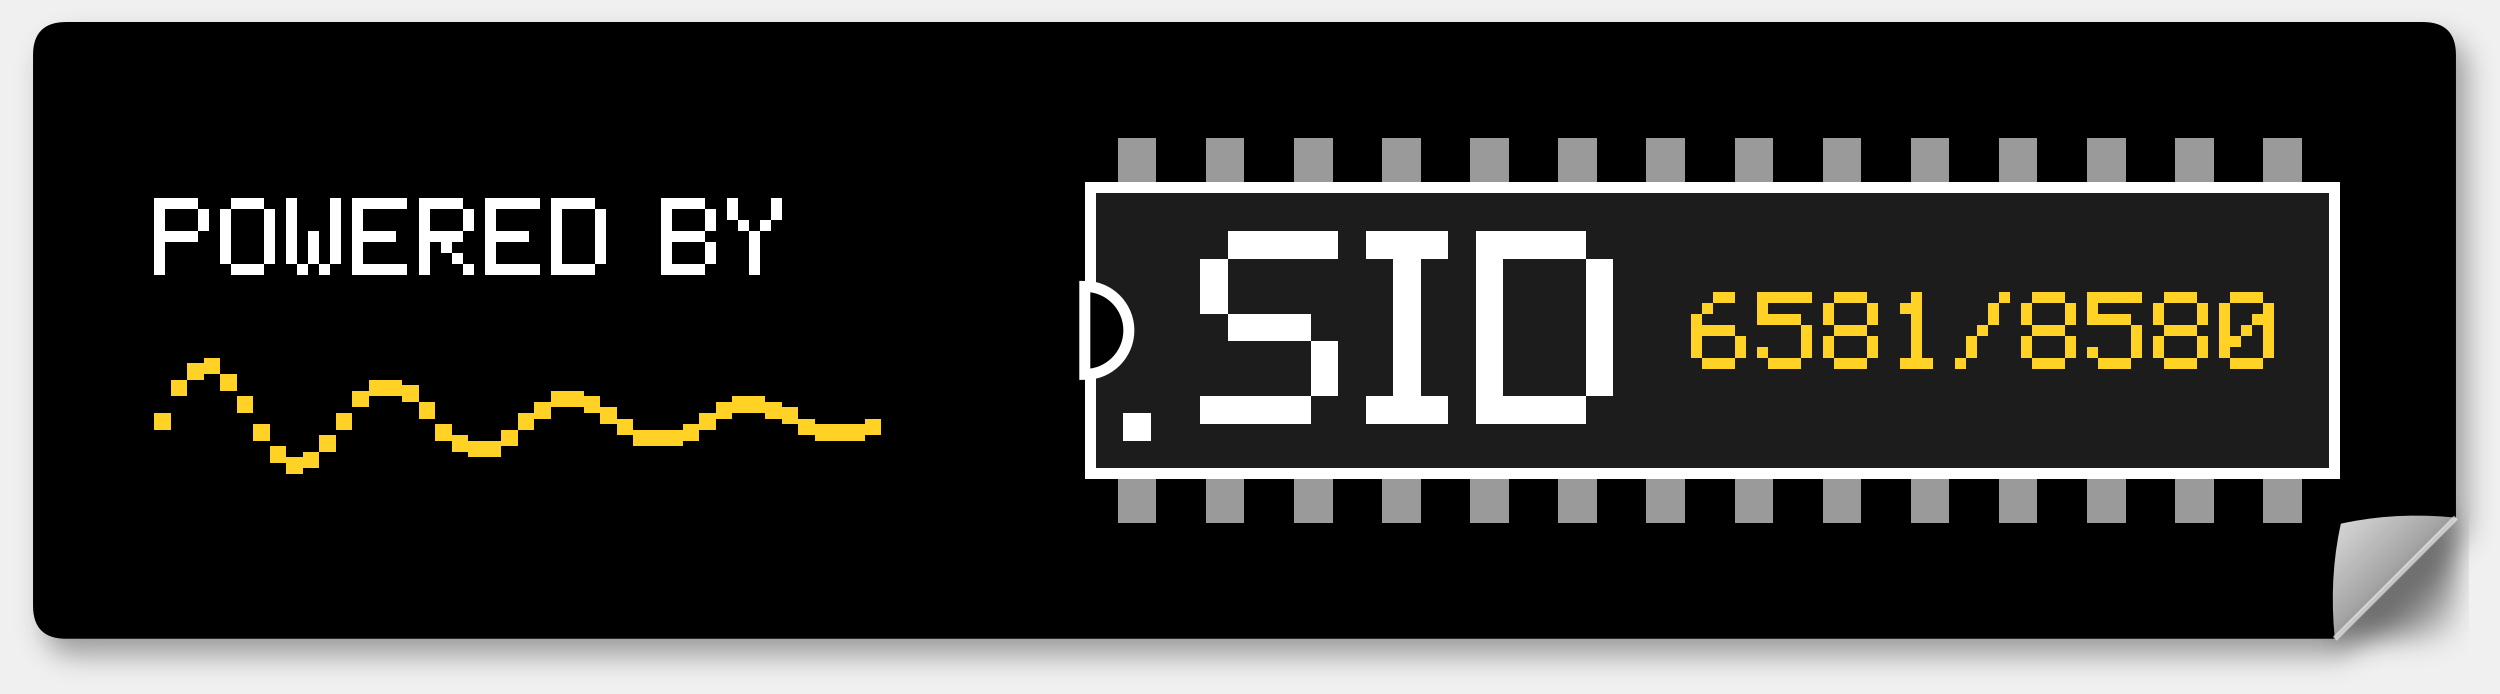
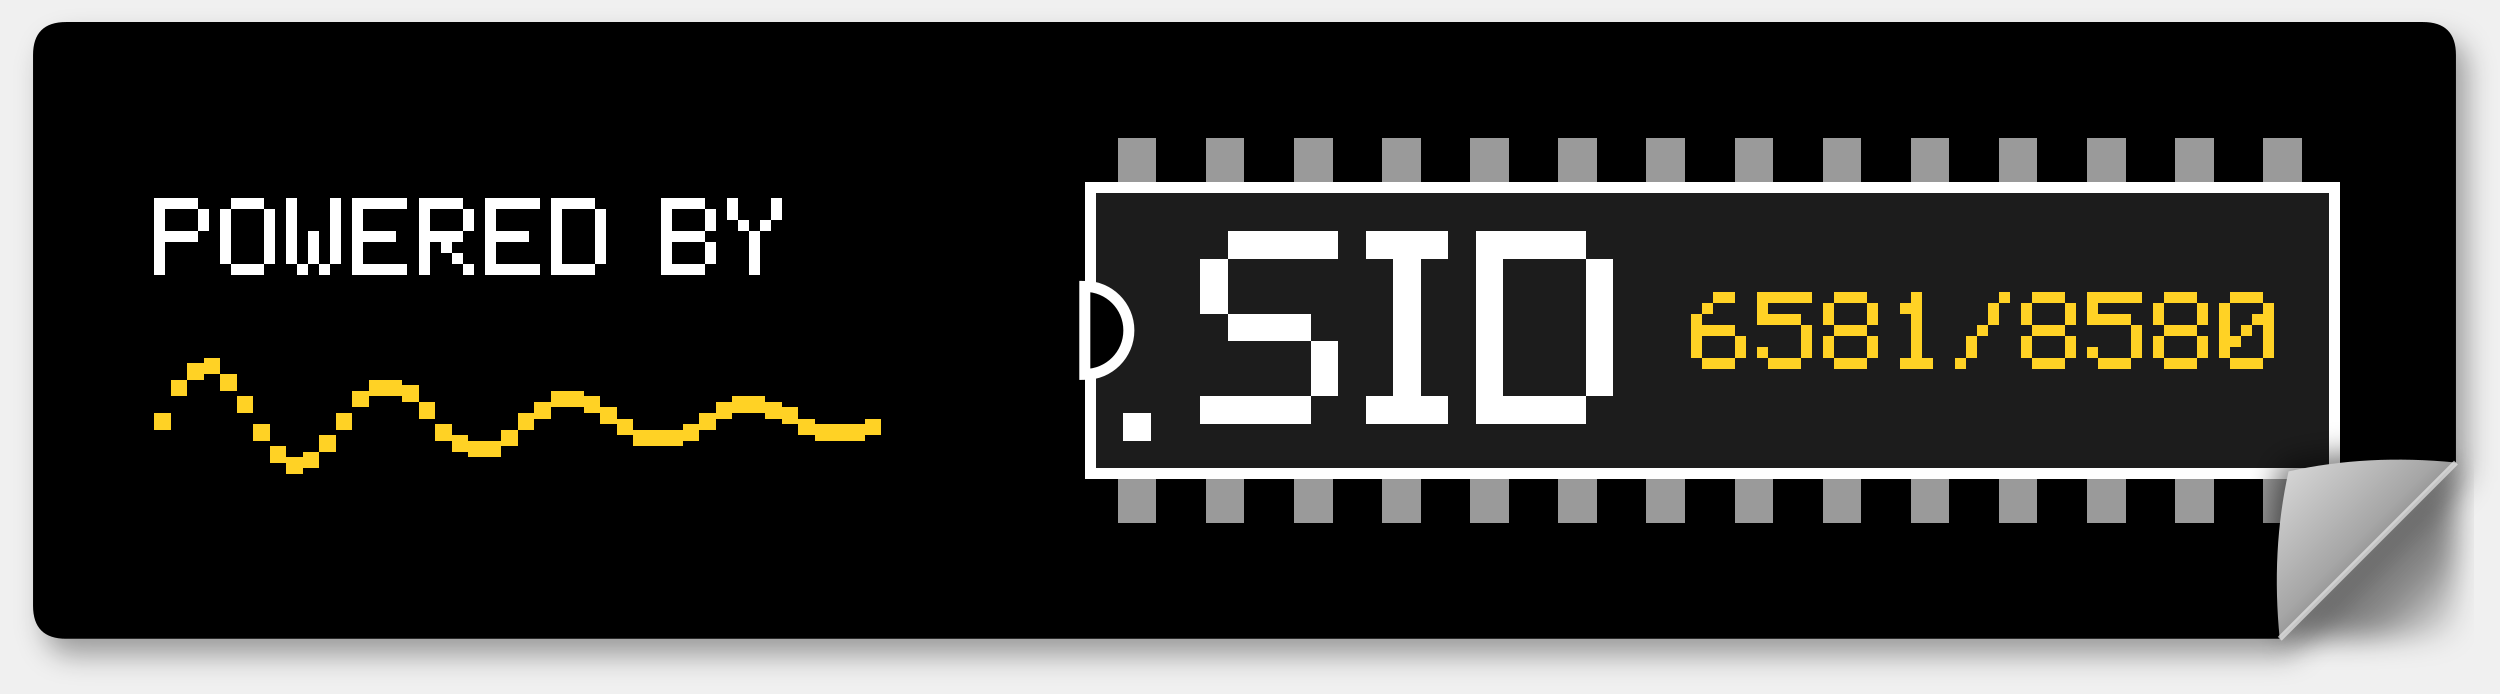
<svg xmlns="http://www.w3.org/2000/svg" width="454" height="126" viewBox="0 0 454 126" shape-rendering="crispEdges" role="img" aria-label="Powered by SID 6581 / 8580">
  <defs>
    <clipPath id="sticker" shape-rendering="geometricPrecision">
-       <path d="M 6,0 H 434 Q 440,0 440,6 V 90 L 418,112 H 6 Q 0,112 0,106 V 6 Q 0,0 6,0 Z" />
+       <path d="M 6,0 H 434 Q 440,0 440,6 V 80 L 408,112 H 6 Q 0,112 0,106 V 6 Q 0,0 6,0 Z" />
    </clipPath>
    <filter id="blur" x="-10%" y="-30%" width="120%" height="160%">
      <feGaussianBlur stdDeviation="2.5" />
    </filter>
-     <linearGradient id="back" x1="419.1" y1="91.1" x2="433.4" y2="105.4" gradientUnits="userSpaceOnUse">
+     <linearGradient id="back" x1="409.6" y1="81.6" x2="430.4" y2="102.4" gradientUnits="userSpaceOnUse">
      <stop offset="0" stop-color="#d4d4d4" />
      <stop offset=".6" stop-color="#a6a6a6" />
      <stop offset="1" stop-color="#6c6c6c" />
    </linearGradient>
-     <linearGradient id="gap" x1="433.4" y1="105.4" x2="440" y2="112" gradientUnits="userSpaceOnUse">
+     <linearGradient id="gap" x1="430.4" y1="102.4" x2="440" y2="112" gradientUnits="userSpaceOnUse">
      <stop offset="0" stop-color="#000" stop-opacity=".45" />
      <stop offset="1" stop-color="#000" stop-opacity="0" />
    </linearGradient>
  </defs>
  <g transform="translate(6,4)">
-     <path d="M 6,0 H 434 Q 440,0 440,6 V 90 L 418,112 H 6 Q 0,112 0,106 V 6 Q 0,0 6,0 Z" transform="translate(2,3)" fill="#000" fill-opacity=".35" filter="url(#blur)" shape-rendering="geometricPrecision" />
-     <path d="M 418,112 L 440,90 L 440,112 Z" fill="url(#gap)" filter="url(#blur)" shape-rendering="geometricPrecision" />
+     <path d="M 6,0 H 434 Q 440,0 440,6 V 80 L 408,112 H 6 Q 0,112 0,106 V 6 Q 0,0 6,0 Z" transform="translate(2,3)" fill="#000" fill-opacity=".35" filter="url(#blur)" shape-rendering="geometricPrecision" />
+     <path d="M 408,112 L 440,80 L 440,112 Z" fill="url(#gap)" filter="url(#blur)" shape-rendering="geometricPrecision" />
    <g clip-path="url(#sticker)">
      <rect width="440" height="112" fill="#000" />
      <g fill="#fff">
        <rect x="22" y="32" width="8" height="2" />
        <rect x="22" y="34" width="2" height="2" />
        <rect x="30" y="34" width="2" height="2" />
        <rect x="22" y="36" width="2" height="2" />
        <rect x="30" y="36" width="2" height="2" />
        <rect x="22" y="38" width="8" height="2" />
        <rect x="22" y="40" width="2" height="2" />
        <rect x="22" y="42" width="2" height="2" />
        <rect x="22" y="44" width="2" height="2" />
        <rect x="36" y="32" width="6" height="2" />
        <rect x="34" y="34" width="2" height="2" />
        <rect x="42" y="34" width="2" height="2" />
        <rect x="34" y="36" width="2" height="2" />
        <rect x="42" y="36" width="2" height="2" />
        <rect x="34" y="38" width="2" height="2" />
        <rect x="42" y="38" width="2" height="2" />
        <rect x="34" y="40" width="2" height="2" />
        <rect x="42" y="40" width="2" height="2" />
        <rect x="34" y="42" width="2" height="2" />
        <rect x="42" y="42" width="2" height="2" />
        <rect x="36" y="44" width="6" height="2" />
        <rect x="46" y="32" width="2" height="2" />
        <rect x="54" y="32" width="2" height="2" />
        <rect x="46" y="34" width="2" height="2" />
        <rect x="54" y="34" width="2" height="2" />
        <rect x="46" y="36" width="2" height="2" />
        <rect x="54" y="36" width="2" height="2" />
        <rect x="46" y="38" width="2" height="2" />
        <rect x="50" y="38" width="2" height="2" />
        <rect x="54" y="38" width="2" height="2" />
        <rect x="46" y="40" width="2" height="2" />
        <rect x="50" y="40" width="2" height="2" />
        <rect x="54" y="40" width="2" height="2" />
        <rect x="46" y="42" width="2" height="2" />
        <rect x="50" y="42" width="2" height="2" />
        <rect x="54" y="42" width="2" height="2" />
        <rect x="48" y="44" width="2" height="2" />
        <rect x="52" y="44" width="2" height="2" />
        <rect x="58" y="32" width="10" height="2" />
        <rect x="58" y="34" width="2" height="2" />
        <rect x="58" y="36" width="2" height="2" />
        <rect x="58" y="38" width="8" height="2" />
        <rect x="58" y="40" width="2" height="2" />
        <rect x="58" y="42" width="2" height="2" />
        <rect x="58" y="44" width="10" height="2" />
        <rect x="70" y="32" width="8" height="2" />
        <rect x="70" y="34" width="2" height="2" />
        <rect x="78" y="34" width="2" height="2" />
        <rect x="70" y="36" width="2" height="2" />
        <rect x="78" y="36" width="2" height="2" />
        <rect x="70" y="38" width="8" height="2" />
        <rect x="70" y="40" width="2" height="2" />
        <rect x="74" y="40" width="2" height="2" />
        <rect x="70" y="42" width="2" height="2" />
        <rect x="76" y="42" width="2" height="2" />
        <rect x="70" y="44" width="2" height="2" />
        <rect x="78" y="44" width="2" height="2" />
        <rect x="82" y="32" width="10" height="2" />
        <rect x="82" y="34" width="2" height="2" />
        <rect x="82" y="36" width="2" height="2" />
        <rect x="82" y="38" width="8" height="2" />
        <rect x="82" y="40" width="2" height="2" />
        <rect x="82" y="42" width="2" height="2" />
        <rect x="82" y="44" width="10" height="2" />
        <rect x="94" y="32" width="8" height="2" />
        <rect x="94" y="34" width="2" height="2" />
        <rect x="102" y="34" width="2" height="2" />
        <rect x="94" y="36" width="2" height="2" />
        <rect x="102" y="36" width="2" height="2" />
        <rect x="94" y="38" width="2" height="2" />
        <rect x="102" y="38" width="2" height="2" />
        <rect x="94" y="40" width="2" height="2" />
        <rect x="102" y="40" width="2" height="2" />
        <rect x="94" y="42" width="2" height="2" />
        <rect x="102" y="42" width="2" height="2" />
        <rect x="94" y="44" width="8" height="2" />
        <rect x="114" y="32" width="8" height="2" />
        <rect x="114" y="34" width="2" height="2" />
        <rect x="122" y="34" width="2" height="2" />
        <rect x="114" y="36" width="2" height="2" />
        <rect x="122" y="36" width="2" height="2" />
        <rect x="114" y="38" width="8" height="2" />
        <rect x="114" y="40" width="2" height="2" />
        <rect x="122" y="40" width="2" height="2" />
        <rect x="114" y="42" width="2" height="2" />
        <rect x="122" y="42" width="2" height="2" />
        <rect x="114" y="44" width="8" height="2" />
        <rect x="126" y="32" width="2" height="2" />
        <rect x="134" y="32" width="2" height="2" />
        <rect x="126" y="34" width="2" height="2" />
        <rect x="134" y="34" width="2" height="2" />
        <rect x="128" y="36" width="2" height="2" />
        <rect x="132" y="36" width="2" height="2" />
        <rect x="130" y="38" width="2" height="2" />
        <rect x="130" y="40" width="2" height="2" />
        <rect x="130" y="42" width="2" height="2" />
        <rect x="130" y="44" width="2" height="2" />
      </g>
      <rect x="22" y="71" width="3" height="3" fill="#FFD225" />
      <rect x="25" y="65" width="3" height="3" fill="#FFD225" />
      <rect x="28" y="62" width="3" height="3" fill="#FFD225" />
      <rect x="31" y="61" width="3" height="3" fill="#FFD225" />
      <rect x="34" y="64" width="3" height="3" fill="#FFD225" />
      <rect x="37" y="68" width="3" height="3" fill="#FFD225" />
      <rect x="40" y="73" width="3" height="3" fill="#FFD225" />
      <rect x="43" y="77" width="3" height="3" fill="#FFD225" />
      <rect x="46" y="79" width="3" height="3" fill="#FFD225" />
      <rect x="49" y="78" width="3" height="3" fill="#FFD225" />
      <rect x="52" y="75" width="3" height="3" fill="#FFD225" />
      <rect x="55" y="71" width="3" height="3" fill="#FFD225" />
      <rect x="58" y="67" width="3" height="3" fill="#FFD225" />
      <rect x="61" y="65" width="3" height="3" fill="#FFD225" />
      <rect x="64" y="65" width="3" height="3" fill="#FFD225" />
      <rect x="67" y="66" width="3" height="3" fill="#FFD225" />
      <rect x="70" y="69" width="3" height="3" fill="#FFD225" />
      <rect x="73" y="73" width="3" height="3" fill="#FFD225" />
      <rect x="76" y="75" width="3" height="3" fill="#FFD225" />
      <rect x="79" y="76" width="3" height="3" fill="#FFD225" />
      <rect x="82" y="76" width="3" height="3" fill="#FFD225" />
      <rect x="85" y="74" width="3" height="3" fill="#FFD225" />
      <rect x="88" y="71" width="3" height="3" fill="#FFD225" />
      <rect x="91" y="69" width="3" height="3" fill="#FFD225" />
      <rect x="94" y="67" width="3" height="3" fill="#FFD225" />
      <rect x="97" y="67" width="3" height="3" fill="#FFD225" />
      <rect x="100" y="68" width="3" height="3" fill="#FFD225" />
      <rect x="103" y="70" width="3" height="3" fill="#FFD225" />
      <rect x="106" y="72" width="3" height="3" fill="#FFD225" />
      <rect x="109" y="74" width="3" height="3" fill="#FFD225" />
      <rect x="112" y="74" width="3" height="3" fill="#FFD225" />
      <rect x="115" y="74" width="3" height="3" fill="#FFD225" />
      <rect x="118" y="73" width="3" height="3" fill="#FFD225" />
      <rect x="121" y="71" width="3" height="3" fill="#FFD225" />
      <rect x="124" y="69" width="3" height="3" fill="#FFD225" />
      <rect x="127" y="68" width="3" height="3" fill="#FFD225" />
      <rect x="130" y="68" width="3" height="3" fill="#FFD225" />
      <rect x="133" y="69" width="3" height="3" fill="#FFD225" />
      <rect x="136" y="70" width="3" height="3" fill="#FFD225" />
      <rect x="139" y="72" width="3" height="3" fill="#FFD225" />
      <rect x="142" y="73" width="3" height="3" fill="#FFD225" />
      <rect x="145" y="73" width="3" height="3" fill="#FFD225" />
      <rect x="148" y="73" width="3" height="3" fill="#FFD225" />
      <rect x="151" y="72" width="3" height="3" fill="#FFD225" />
      <g fill="#9a9a9a">
        <rect x="197" y="21" width="7" height="9" />
        <rect x="197" y="82" width="7" height="9" />
        <rect x="213" y="21" width="7" height="9" />
        <rect x="213" y="82" width="7" height="9" />
        <rect x="229" y="21" width="7" height="9" />
        <rect x="229" y="82" width="7" height="9" />
        <rect x="245" y="21" width="7" height="9" />
        <rect x="245" y="82" width="7" height="9" />
        <rect x="261" y="21" width="7" height="9" />
        <rect x="261" y="82" width="7" height="9" />
        <rect x="277" y="21" width="7" height="9" />
        <rect x="277" y="82" width="7" height="9" />
        <rect x="293" y="21" width="7" height="9" />
        <rect x="293" y="82" width="7" height="9" />
        <rect x="309" y="21" width="7" height="9" />
        <rect x="309" y="82" width="7" height="9" />
        <rect x="325" y="21" width="7" height="9" />
        <rect x="325" y="82" width="7" height="9" />
        <rect x="341" y="21" width="7" height="9" />
        <rect x="341" y="82" width="7" height="9" />
        <rect x="357" y="21" width="7" height="9" />
        <rect x="357" y="82" width="7" height="9" />
        <rect x="373" y="21" width="7" height="9" />
        <rect x="373" y="82" width="7" height="9" />
        <rect x="389" y="21" width="7" height="9" />
        <rect x="389" y="82" width="7" height="9" />
        <rect x="405" y="21" width="7" height="9" />
        <rect x="405" y="82" width="7" height="9" />
      </g>
      <rect x="192" y="30" width="226" height="52" fill="#1c1c1c" stroke="#fff" stroke-width="2" />
      <path d="M191,48.0 a8,8 0 0 1 0,16 z" fill="#000" stroke="#fff" stroke-width="2" shape-rendering="geometricPrecision" />
      <rect x="198" y="71" width="5" height="5" fill="#fff" />
      <g fill="#fff">
        <rect x="217" y="38" width="20" height="5" />
        <rect x="212" y="43" width="5" height="5" />
        <rect x="212" y="48" width="5" height="5" />
        <rect x="217" y="53" width="15" height="5" />
        <rect x="232" y="58" width="5" height="5" />
        <rect x="232" y="63" width="5" height="5" />
        <rect x="212" y="68" width="20" height="5" />
        <rect x="242" y="38" width="15" height="5" />
        <rect x="247" y="43" width="5" height="5" />
        <rect x="247" y="48" width="5" height="5" />
        <rect x="247" y="53" width="5" height="5" />
        <rect x="247" y="58" width="5" height="5" />
        <rect x="247" y="63" width="5" height="5" />
        <rect x="242" y="68" width="15" height="5" />
        <rect x="262" y="38" width="20" height="5" />
        <rect x="262" y="43" width="5" height="5" />
        <rect x="282" y="43" width="5" height="5" />
        <rect x="262" y="48" width="5" height="5" />
        <rect x="282" y="48" width="5" height="5" />
        <rect x="262" y="53" width="5" height="5" />
        <rect x="282" y="53" width="5" height="5" />
        <rect x="262" y="58" width="5" height="5" />
        <rect x="282" y="58" width="5" height="5" />
        <rect x="262" y="63" width="5" height="5" />
        <rect x="282" y="63" width="5" height="5" />
        <rect x="262" y="68" width="20" height="5" />
      </g>
      <g fill="#FFD225">
        <rect x="305" y="49" width="4" height="2" />
        <rect x="303" y="51" width="2" height="2" />
        <rect x="301" y="53" width="2" height="2" />
        <rect x="301" y="55" width="8" height="2" />
        <rect x="301" y="57" width="2" height="2" />
        <rect x="309" y="57" width="2" height="2" />
        <rect x="301" y="59" width="2" height="2" />
        <rect x="309" y="59" width="2" height="2" />
        <rect x="303" y="61" width="6" height="2" />
        <rect x="313" y="49" width="10" height="2" />
        <rect x="313" y="51" width="2" height="2" />
        <rect x="313" y="53" width="8" height="2" />
        <rect x="321" y="55" width="2" height="2" />
        <rect x="321" y="57" width="2" height="2" />
        <rect x="313" y="59" width="2" height="2" />
        <rect x="321" y="59" width="2" height="2" />
        <rect x="315" y="61" width="6" height="2" />
        <rect x="327" y="49" width="6" height="2" />
        <rect x="325" y="51" width="2" height="2" />
        <rect x="333" y="51" width="2" height="2" />
        <rect x="325" y="53" width="2" height="2" />
        <rect x="333" y="53" width="2" height="2" />
        <rect x="327" y="55" width="6" height="2" />
        <rect x="325" y="57" width="2" height="2" />
        <rect x="333" y="57" width="2" height="2" />
        <rect x="325" y="59" width="2" height="2" />
        <rect x="333" y="59" width="2" height="2" />
        <rect x="327" y="61" width="6" height="2" />
        <rect x="341" y="49" width="2" height="2" />
        <rect x="339" y="51" width="4" height="2" />
        <rect x="341" y="53" width="2" height="2" />
        <rect x="341" y="55" width="2" height="2" />
        <rect x="341" y="57" width="2" height="2" />
        <rect x="341" y="59" width="2" height="2" />
        <rect x="339" y="61" width="6" height="2" />
        <rect x="357" y="49" width="2" height="2" />
        <rect x="355" y="51" width="2" height="2" />
        <rect x="355" y="53" width="2" height="2" />
        <rect x="353" y="55" width="2" height="2" />
        <rect x="351" y="57" width="2" height="2" />
        <rect x="351" y="59" width="2" height="2" />
        <rect x="349" y="61" width="2" height="2" />
        <rect x="363" y="49" width="6" height="2" />
        <rect x="361" y="51" width="2" height="2" />
        <rect x="369" y="51" width="2" height="2" />
        <rect x="361" y="53" width="2" height="2" />
        <rect x="369" y="53" width="2" height="2" />
        <rect x="363" y="55" width="6" height="2" />
        <rect x="361" y="57" width="2" height="2" />
        <rect x="369" y="57" width="2" height="2" />
        <rect x="361" y="59" width="2" height="2" />
        <rect x="369" y="59" width="2" height="2" />
        <rect x="363" y="61" width="6" height="2" />
        <rect x="373" y="49" width="10" height="2" />
        <rect x="373" y="51" width="2" height="2" />
        <rect x="373" y="53" width="8" height="2" />
        <rect x="381" y="55" width="2" height="2" />
        <rect x="381" y="57" width="2" height="2" />
        <rect x="373" y="59" width="2" height="2" />
        <rect x="381" y="59" width="2" height="2" />
        <rect x="375" y="61" width="6" height="2" />
        <rect x="387" y="49" width="6" height="2" />
        <rect x="385" y="51" width="2" height="2" />
        <rect x="393" y="51" width="2" height="2" />
        <rect x="385" y="53" width="2" height="2" />
        <rect x="393" y="53" width="2" height="2" />
        <rect x="387" y="55" width="6" height="2" />
        <rect x="385" y="57" width="2" height="2" />
        <rect x="393" y="57" width="2" height="2" />
        <rect x="385" y="59" width="2" height="2" />
        <rect x="393" y="59" width="2" height="2" />
        <rect x="387" y="61" width="6" height="2" />
        <rect x="399" y="49" width="6" height="2" />
        <rect x="397" y="51" width="2" height="2" />
        <rect x="405" y="51" width="2" height="2" />
        <rect x="397" y="53" width="2" height="2" />
        <rect x="403" y="53" width="4" height="2" />
        <rect x="397" y="55" width="2" height="2" />
        <rect x="401" y="55" width="2" height="2" />
        <rect x="405" y="55" width="2" height="2" />
        <rect x="397" y="57" width="4" height="2" />
        <rect x="405" y="57" width="2" height="2" />
        <rect x="397" y="59" width="2" height="2" />
        <rect x="405" y="59" width="2" height="2" />
        <rect x="399" y="61" width="6" height="2" />
      </g>
    </g>
    <g shape-rendering="geometricPrecision">
-       <path d="M 418,112 Q 416.9,101 419.1,91.1 Q 429,88.9 440,90 L 418,112 Z" transform="translate(-1.5,-1.5)" fill="#000" fill-opacity=".5" filter="url(#blur)" />
-       <path d="M 418,112 Q 416.9,101 419.1,91.1 Q 429,88.9 440,90 L 418,112 Z" fill="url(#back)" />
-       <path d="M 418,112 L 440,90" fill="none" stroke="#e8e8e8" stroke-width="1" stroke-opacity=".7" />
+       <path d="M 408,112 Q 406.4,96 409.6,81.6 Q 424,78.4 440,80 L 408,112 Z" transform="translate(-1.5,-1.5)" fill="#000" fill-opacity=".5" filter="url(#blur)" />
+       <path d="M 408,112 Q 406.4,96 409.6,81.6 Q 424,78.4 440,80 L 408,112 Z" fill="url(#back)" />
+       <path d="M 408,112 L 440,80" fill="none" stroke="#e8e8e8" stroke-width="1" stroke-opacity=".7" />
    </g>
  </g>
</svg>
